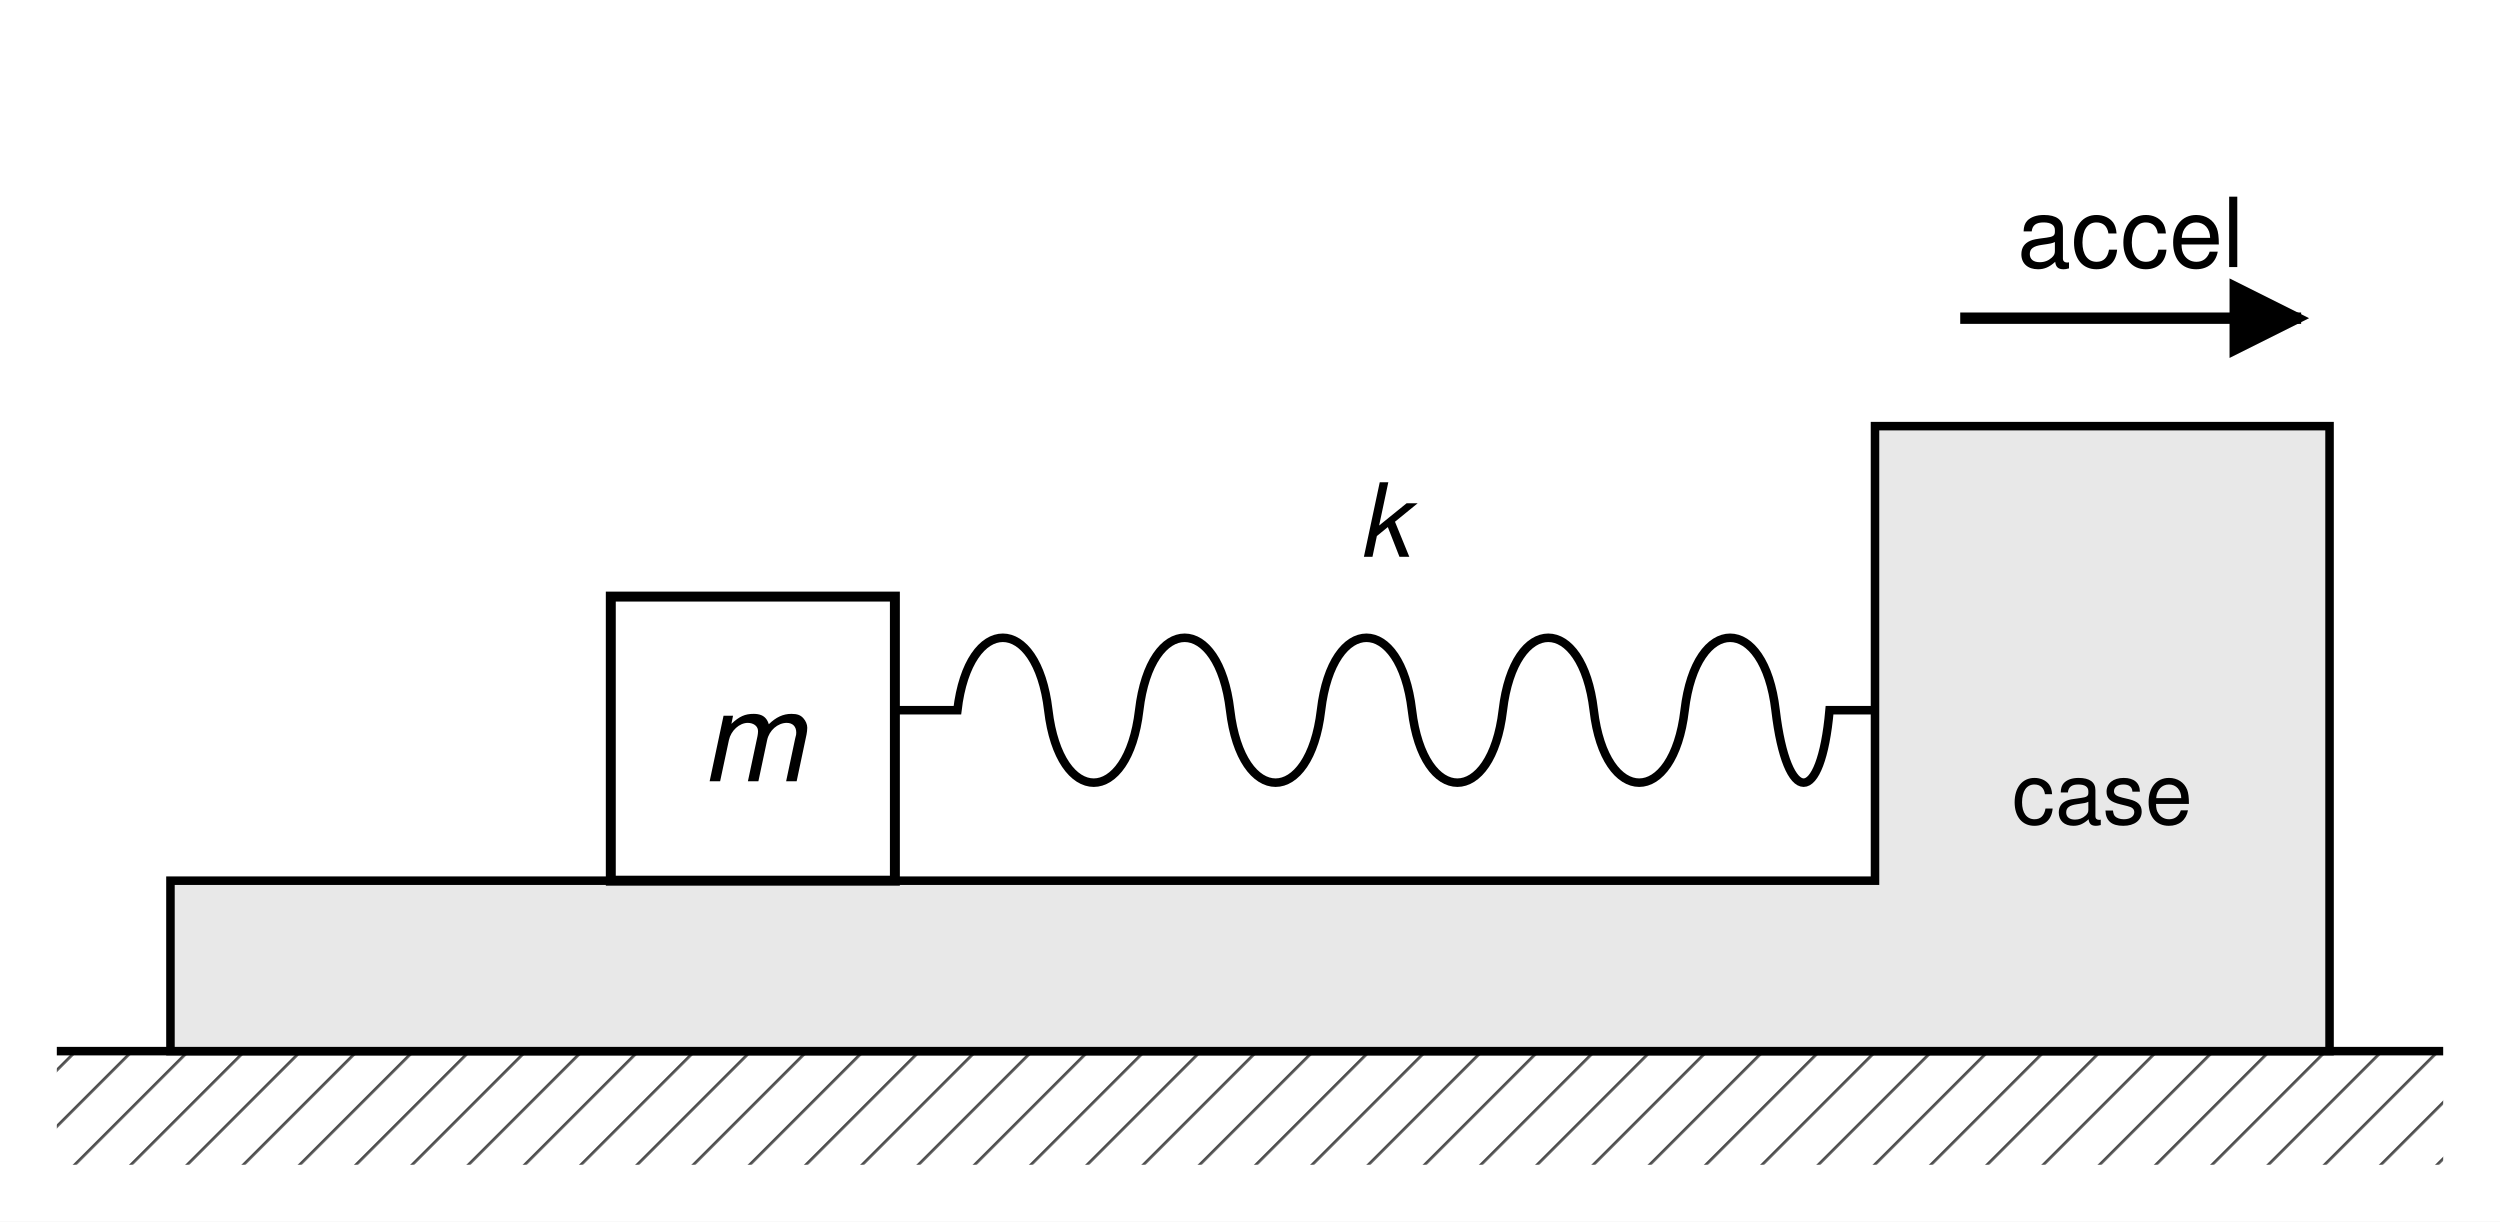
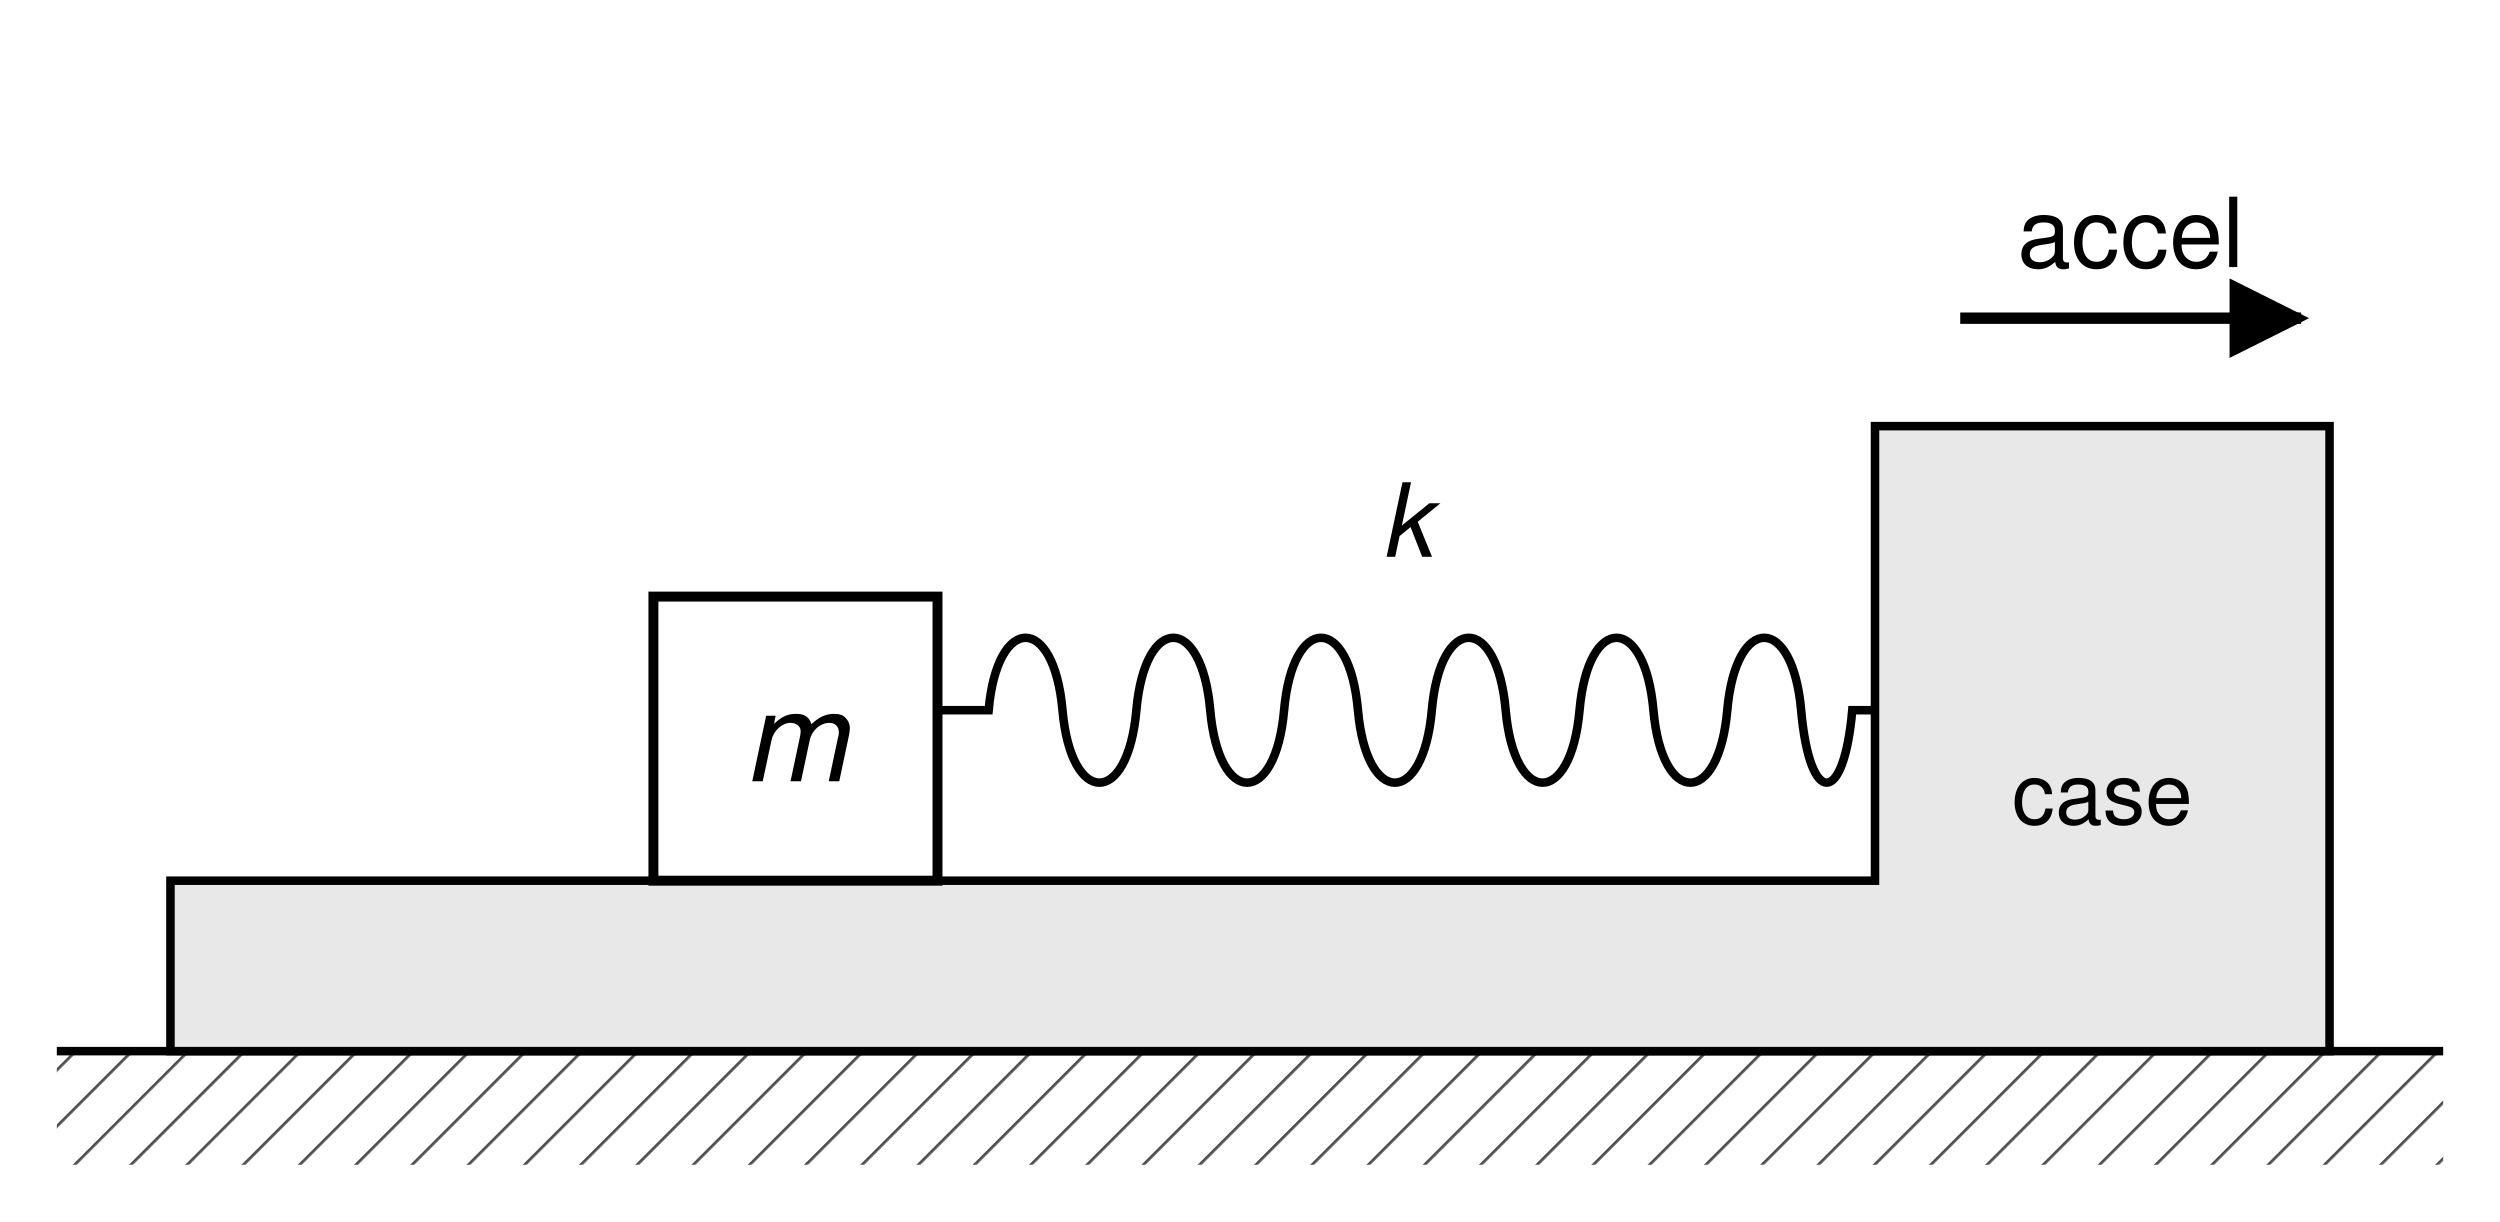
<svg xmlns="http://www.w3.org/2000/svg" viewBox="0 0 880 430" width="880" height="430" font-family="Helvetica, Arial, sans-serif">
  <defs>
    <pattern id="hatchR" width="14" height="14" patternUnits="userSpaceOnUse" patternTransform="rotate(45)">
      <rect width="14" height="14" fill="#ffffff" />
      <line x1="0" y1="0" x2="0" y2="14" stroke="#555555" stroke-width="2" />
    </pattern>
    <marker id="arrR" viewBox="0 0 10 10" refX="9" refY="5" markerWidth="7" markerHeight="7" orient="auto-start-reverse">
      <path d="M 0 0 L 10 5 L 0 10 z" fill="#000000" />
    </marker>
  </defs>
  <rect width="100%" height="100%" fill="#ffffff" />
  <rect x="20" y="370" width="840" height="40" fill="url(#hatchR)" stroke="none" />
  <line x1="20" y1="370" x2="860" y2="370" stroke="#000000" stroke-width="3" />
  <path d="M 60 370 L 60 310 L 660 310 L 660 150 L 820 150 L 820 370 Z" fill="#e8e8e8" stroke="#000000" stroke-width="3" />
  <text x="740" y="290" font-size="30" text-anchor="middle">case</text>
  <line x1="690" y1="112" x2="810" y2="112" stroke="#000000" stroke-width="4" marker-end="url(#arrR)" />
  <text x="750" y="94" font-size="34" text-anchor="middle">accel</text>
-   <rect x="215" y="210" width="100" height="100" fill="#ffffff" stroke="#000000" stroke-width="3.5" />
-   <text x="265" y="275" font-size="44" font-style="italic" text-anchor="middle">m</text>
-   <path d="M 315 250 L 337 250            C 341 216, 365 216, 369 250 C 373 284, 397 284, 401 250            C 405 216, 429 216, 433 250 C 437 284, 461 284, 465 250            C 469 216, 493 216, 497 250 C 501 284, 525 284, 529 250            C 533 216, 557 216, 561 250 C 565 284, 589 284, 593 250            C 597 216, 621 216, 625 250 C 629 284, 641 284, 644 250            L 660 250" fill="none" stroke="#000000" stroke-width="3" />
-   <text x="487" y="196" font-size="36" font-style="italic" text-anchor="middle">k</text>
+   <rect x="230" y="210" width="100" height="100" fill="#ffffff" stroke="#000000" stroke-width="3.5" />
+   <text x="280" y="275" font-size="44" font-style="italic" text-anchor="middle">m</text>
+   <path d="M 330 250 L 348 250            C 351 216, 371 216, 374 250 C 377 284, 397 284, 400 250            C 403 216, 423 216, 426 250 C 429 284, 449 284, 452 250            C 455 216, 475 216, 478 250 C 481 284, 501 284, 504 250            C 507 216, 527 216, 530 250 C 533 284, 553 284, 556 250            C 559 216, 579 216, 582 250 C 585 284, 605 284, 608 250            C 611 216, 631 216, 634 250 C 637 284, 649 284, 652 250            L 660 250" fill="none" stroke="#000000" stroke-width="3" />
+   <text x="495" y="196" font-size="36" font-style="italic" text-anchor="middle">k</text>
</svg>
